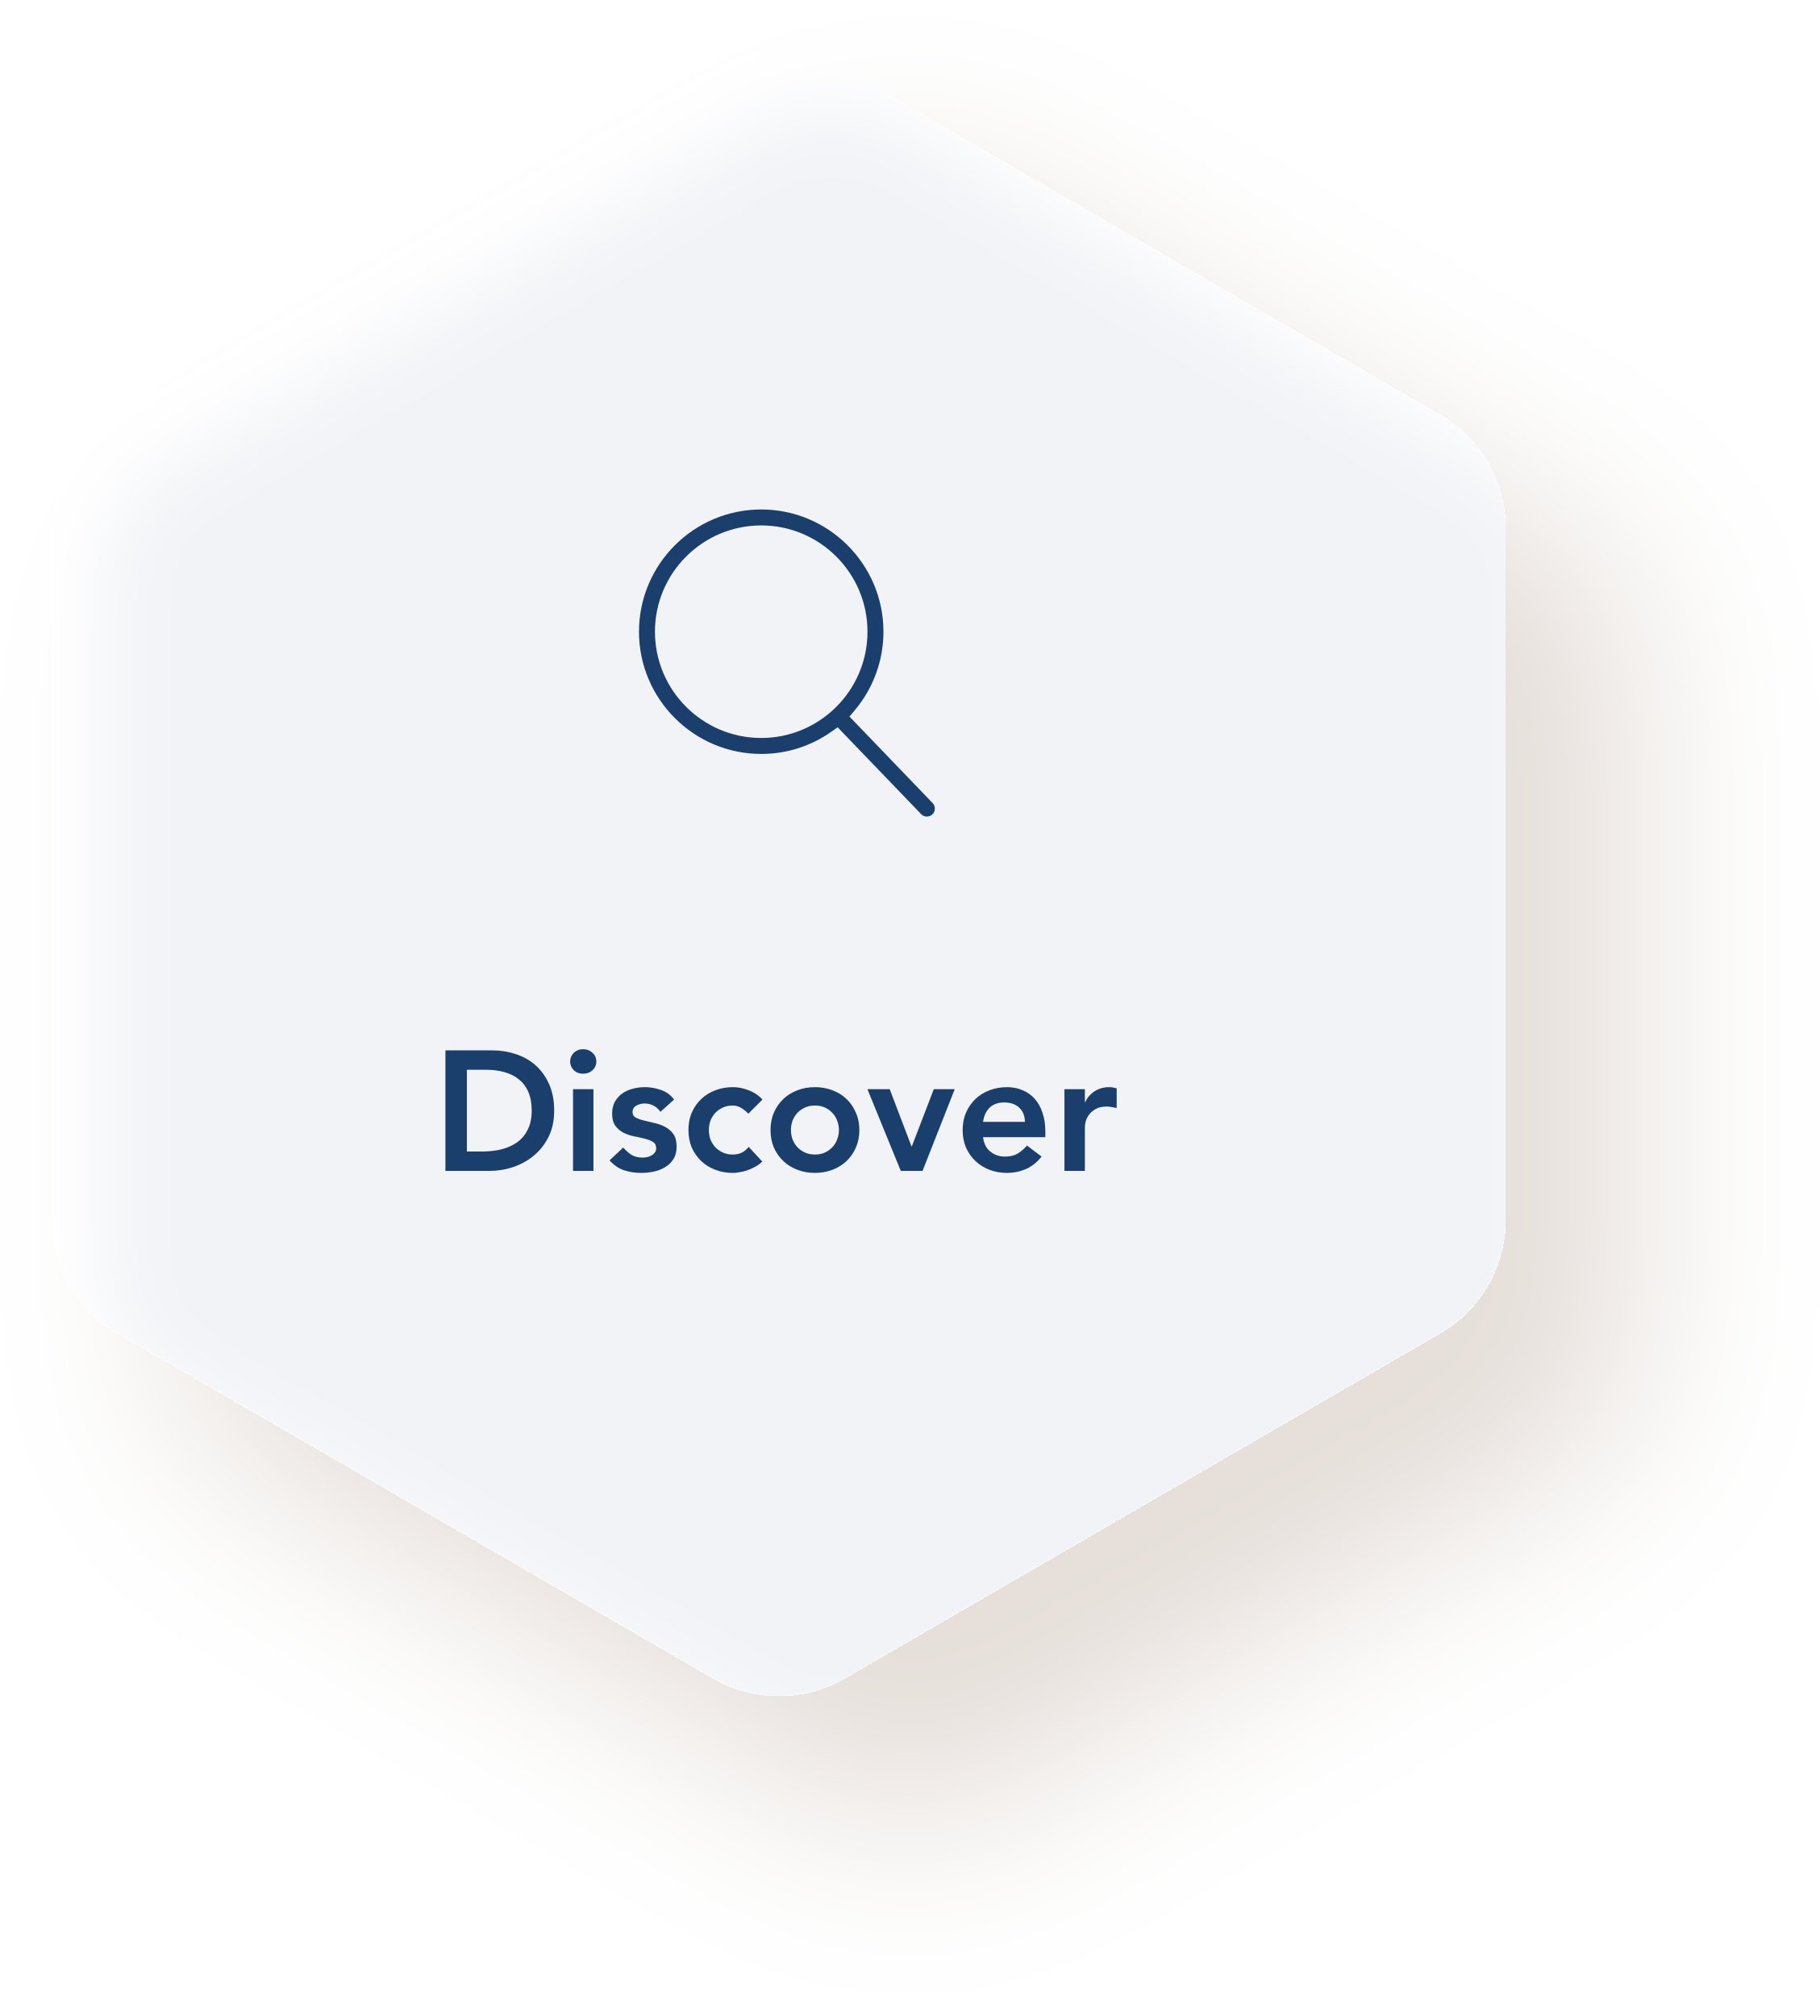
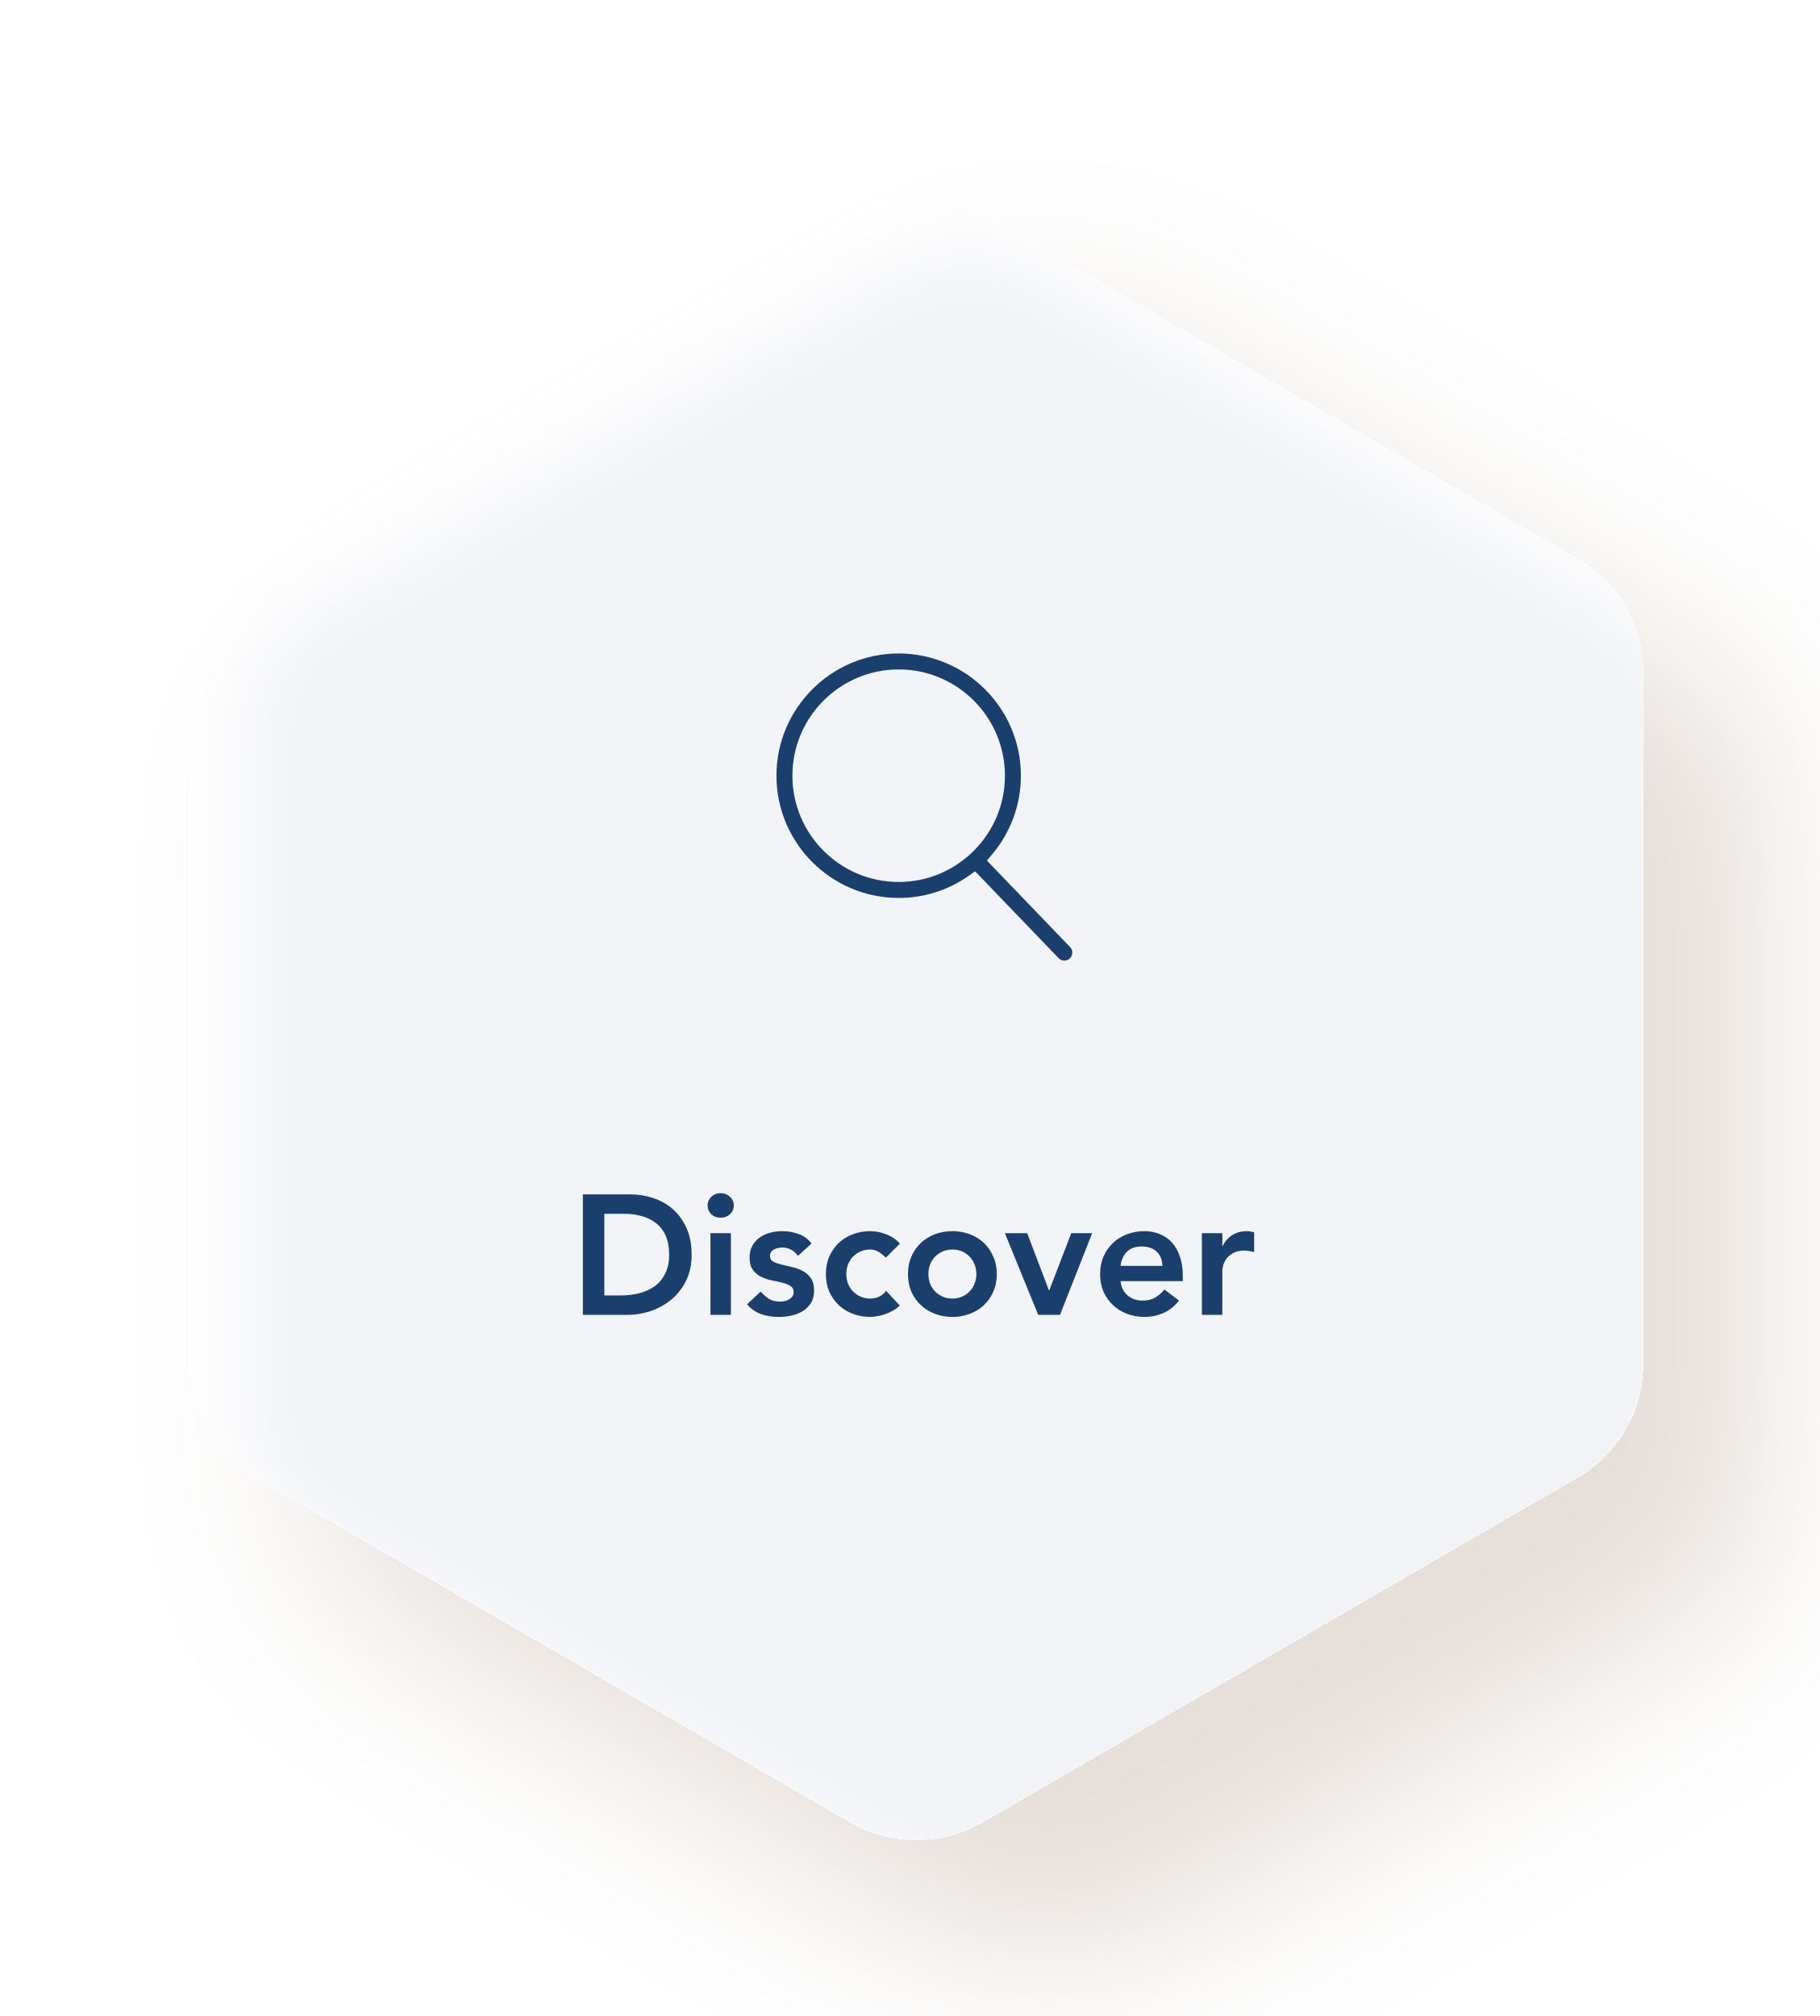
- <svg xmlns="http://www.w3.org/2000/svg" width="139" height="154" viewBox="0 0 139 154" fill="none">
+ <svg xmlns="http://www.w3.org/2000/svg" width="139" height="154" viewBox="-10.5 -11 139 154" fill="none">
  <g filter="url(#filter0_di_1_80)">
    <path d="M110.014 31.714C113.1 33.503 115 36.8 115 40.367V93.177C115 96.744 113.1 100.041 110.014 101.829L64.514 128.196C61.413 129.993 57.587 129.993 54.486 128.196L8.986 101.829C5.9 100.041 4 96.744 4 93.177V40.367C4 36.8 5.9 33.503 8.986 31.714L54.486 5.348C57.587 3.551 61.413 3.551 64.514 5.348L110.014 31.714Z" fill="#F2F3F7" />
  </g>
  <path d="M34.027 80.238H37.654C38.261 80.238 38.846 80.334 39.409 80.524C39.972 80.706 40.471 80.988 40.904 81.369C41.337 81.751 41.684 82.232 41.944 82.812C42.204 83.384 42.334 84.06 42.334 84.84C42.334 85.629 42.182 86.314 41.879 86.894C41.584 87.466 41.199 87.943 40.722 88.324C40.254 88.697 39.73 88.979 39.149 89.169C38.577 89.351 38.014 89.442 37.459 89.442H34.027V80.238ZM36.887 87.96C37.398 87.96 37.879 87.904 38.33 87.791C38.789 87.67 39.188 87.488 39.526 87.245C39.864 86.994 40.128 86.673 40.319 86.283C40.518 85.885 40.618 85.404 40.618 84.84C40.618 84.286 40.531 83.809 40.358 83.41C40.185 83.012 39.942 82.691 39.63 82.448C39.327 82.197 38.963 82.015 38.538 81.902C38.122 81.781 37.663 81.72 37.16 81.72H35.665V87.96H36.887ZM43.774 83.202H45.334V89.442H43.774V83.202ZM43.553 81.083C43.553 80.832 43.644 80.615 43.826 80.433C44.017 80.243 44.255 80.147 44.541 80.147C44.827 80.147 45.066 80.238 45.256 80.42C45.456 80.594 45.555 80.815 45.555 81.083C45.555 81.352 45.456 81.577 45.256 81.759C45.066 81.933 44.827 82.019 44.541 82.019C44.255 82.019 44.017 81.928 43.826 81.746C43.644 81.556 43.553 81.335 43.553 81.083ZM50.453 84.931C50.15 84.507 49.742 84.294 49.231 84.294C49.023 84.294 48.819 84.346 48.62 84.45C48.421 84.554 48.321 84.723 48.321 84.957C48.321 85.148 48.404 85.287 48.568 85.373C48.733 85.46 48.941 85.534 49.192 85.594C49.444 85.655 49.712 85.72 49.998 85.789C50.293 85.85 50.566 85.95 50.817 86.088C51.069 86.218 51.276 86.4 51.441 86.634C51.606 86.868 51.688 87.189 51.688 87.596C51.688 87.969 51.606 88.285 51.441 88.545C51.285 88.797 51.077 89 50.817 89.156C50.566 89.312 50.28 89.425 49.959 89.494C49.639 89.564 49.318 89.598 48.997 89.598C48.512 89.598 48.066 89.529 47.658 89.39C47.251 89.252 46.887 89 46.566 88.636L47.606 87.661C47.806 87.887 48.018 88.073 48.243 88.22C48.477 88.359 48.759 88.428 49.088 88.428C49.201 88.428 49.318 88.415 49.439 88.389C49.56 88.363 49.673 88.32 49.777 88.259C49.881 88.199 49.964 88.125 50.024 88.038C50.093 87.943 50.128 87.835 50.128 87.713C50.128 87.497 50.046 87.336 49.881 87.232C49.717 87.128 49.508 87.046 49.257 86.985C49.006 86.916 48.733 86.855 48.438 86.803C48.152 86.743 47.883 86.652 47.632 86.53C47.381 86.4 47.173 86.223 47.008 85.997C46.843 85.772 46.761 85.46 46.761 85.061C46.761 84.715 46.831 84.416 46.969 84.164C47.117 83.904 47.307 83.692 47.541 83.527C47.775 83.363 48.044 83.241 48.347 83.163C48.651 83.085 48.958 83.046 49.27 83.046C49.686 83.046 50.098 83.12 50.505 83.267C50.913 83.406 51.242 83.649 51.493 83.995L50.453 84.931ZM57.166 85.074C56.984 84.884 56.793 84.732 56.594 84.619C56.394 84.507 56.191 84.45 55.983 84.45C55.697 84.45 55.441 84.502 55.216 84.606C54.99 84.71 54.795 84.849 54.631 85.022C54.475 85.196 54.353 85.395 54.267 85.62C54.189 85.846 54.15 86.08 54.15 86.322C54.15 86.565 54.189 86.799 54.267 87.024C54.353 87.25 54.475 87.449 54.631 87.622C54.795 87.796 54.99 87.934 55.216 88.038C55.441 88.142 55.697 88.194 55.983 88.194C56.225 88.194 56.451 88.147 56.659 88.051C56.867 87.947 57.044 87.8 57.192 87.609L58.232 88.727C58.076 88.883 57.894 89.018 57.686 89.13C57.486 89.243 57.283 89.334 57.075 89.403C56.867 89.473 56.667 89.52 56.477 89.546C56.286 89.581 56.121 89.598 55.983 89.598C55.515 89.598 55.073 89.52 54.657 89.364C54.241 89.208 53.881 88.987 53.578 88.701C53.274 88.415 53.032 88.073 52.85 87.674C52.676 87.267 52.59 86.816 52.59 86.322C52.59 85.828 52.676 85.382 52.85 84.983C53.032 84.576 53.274 84.229 53.578 83.943C53.881 83.657 54.241 83.436 54.657 83.28C55.073 83.124 55.515 83.046 55.983 83.046C56.381 83.046 56.78 83.124 57.179 83.28C57.586 83.428 57.941 83.666 58.245 83.995L57.166 85.074ZM58.861 86.322C58.861 85.828 58.948 85.382 59.121 84.983C59.303 84.576 59.546 84.229 59.849 83.943C60.152 83.657 60.512 83.436 60.928 83.28C61.344 83.124 61.786 83.046 62.254 83.046C62.722 83.046 63.164 83.124 63.58 83.28C63.996 83.436 64.356 83.657 64.659 83.943C64.962 84.229 65.201 84.576 65.374 84.983C65.556 85.382 65.647 85.828 65.647 86.322C65.647 86.816 65.556 87.267 65.374 87.674C65.201 88.073 64.962 88.415 64.659 88.701C64.356 88.987 63.996 89.208 63.58 89.364C63.164 89.52 62.722 89.598 62.254 89.598C61.786 89.598 61.344 89.52 60.928 89.364C60.512 89.208 60.152 88.987 59.849 88.701C59.546 88.415 59.303 88.073 59.121 87.674C58.948 87.267 58.861 86.816 58.861 86.322ZM60.421 86.322C60.421 86.565 60.46 86.799 60.538 87.024C60.625 87.25 60.746 87.449 60.902 87.622C61.067 87.796 61.262 87.934 61.487 88.038C61.712 88.142 61.968 88.194 62.254 88.194C62.54 88.194 62.796 88.142 63.021 88.038C63.246 87.934 63.437 87.796 63.593 87.622C63.758 87.449 63.879 87.25 63.957 87.024C64.044 86.799 64.087 86.565 64.087 86.322C64.087 86.08 64.044 85.846 63.957 85.62C63.879 85.395 63.758 85.196 63.593 85.022C63.437 84.849 63.246 84.71 63.021 84.606C62.796 84.502 62.54 84.45 62.254 84.45C61.968 84.45 61.712 84.502 61.487 84.606C61.262 84.71 61.067 84.849 60.902 85.022C60.746 85.196 60.625 85.395 60.538 85.62C60.46 85.846 60.421 86.08 60.421 86.322ZM66.263 83.202H67.966L69.63 87.57H69.656L71.333 83.202H72.932L70.475 89.442H68.811L66.263 83.202ZM75.097 86.868C75.149 87.336 75.331 87.7 75.643 87.96C75.955 88.22 76.332 88.35 76.774 88.35C77.164 88.35 77.489 88.272 77.749 88.116C78.017 87.952 78.251 87.748 78.451 87.505L79.569 88.35C79.205 88.801 78.797 89.122 78.347 89.312C77.896 89.503 77.424 89.598 76.93 89.598C76.462 89.598 76.02 89.52 75.604 89.364C75.188 89.208 74.828 88.987 74.525 88.701C74.222 88.415 73.979 88.073 73.797 87.674C73.624 87.267 73.537 86.816 73.537 86.322C73.537 85.828 73.624 85.382 73.797 84.983C73.979 84.576 74.222 84.229 74.525 83.943C74.828 83.657 75.188 83.436 75.604 83.28C76.02 83.124 76.462 83.046 76.93 83.046C77.363 83.046 77.757 83.124 78.113 83.28C78.477 83.428 78.784 83.644 79.036 83.93C79.296 84.216 79.495 84.572 79.634 84.996C79.781 85.412 79.855 85.893 79.855 86.439V86.868H75.097ZM78.295 85.698C78.286 85.239 78.143 84.879 77.866 84.619C77.588 84.351 77.203 84.216 76.709 84.216C76.241 84.216 75.868 84.351 75.591 84.619C75.322 84.888 75.157 85.248 75.097 85.698H78.295ZM81.314 83.202H82.874V84.19H82.9C83.073 83.826 83.32 83.545 83.641 83.345C83.961 83.146 84.33 83.046 84.746 83.046C84.841 83.046 84.932 83.055 85.019 83.072C85.114 83.09 85.209 83.111 85.305 83.137V84.645C85.175 84.611 85.045 84.585 84.915 84.567C84.793 84.541 84.672 84.528 84.551 84.528C84.187 84.528 83.892 84.598 83.667 84.736C83.45 84.866 83.281 85.018 83.16 85.191C83.047 85.365 82.969 85.538 82.926 85.711C82.891 85.885 82.874 86.015 82.874 86.101V89.442H81.314V83.202Z" fill="#1A3F6C" />
  <path d="M58.151 38.568C63.492 38.568 67.837 42.915 67.837 48.255C67.837 50.541 67.033 52.736 65.565 54.482L65.362 54.723L65.581 54.95L71.497 61.103C71.863 61.484 71.851 62.093 71.47 62.459C71.291 62.632 71.055 62.727 70.805 62.727C70.542 62.727 70.298 62.623 70.115 62.433L64.153 56.233L63.945 56.016L63.7 56.189C62.066 57.337 60.156 57.942 58.151 57.942C52.81 57.942 48.464 53.596 48.463 48.255C48.463 42.914 52.81 38.568 58.151 38.568ZM58.151 40.487C53.867 40.487 50.382 43.971 50.382 48.255C50.383 52.539 53.867 56.023 58.151 56.023C62.434 56.023 65.918 52.539 65.918 48.255C65.918 43.971 62.435 40.487 58.151 40.487Z" fill="#1A3F6C" stroke="#F2F3F7" stroke-width="0.7" />
  <defs>
    <filter id="filter0_di_1_80" x="0" y="0" width="139" height="153.544" filterUnits="userSpaceOnUse" color-interpolation-filters="sRGB">
      <feFlood flood-opacity="0" result="BackgroundImageFix" />
      <feColorMatrix in="SourceAlpha" type="matrix" values="0 0 0 0 0 0 0 0 0 0 0 0 0 0 0 0 0 0 127 0" result="hardAlpha" />
      <feOffset dx="10" dy="10" />
      <feGaussianBlur stdDeviation="7" />
      <feComposite in2="hardAlpha" operator="out" />
      <feColorMatrix type="matrix" values="0 0 0 0 0.898 0 0 0 0 0.871 0 0 0 0 0.851 0 0 0 1 0" />
      <feBlend mode="normal" in2="BackgroundImageFix" result="effect1_dropShadow_1_80" />
      <feBlend mode="normal" in="SourceGraphic" in2="effect1_dropShadow_1_80" result="shape" />
      <feColorMatrix in="SourceAlpha" type="matrix" values="0 0 0 0 0 0 0 0 0 0 0 0 0 0 0 0 0 0 127 0" result="hardAlpha" />
      <feOffset dx="4" dy="4" />
      <feGaussianBlur stdDeviation="3" />
      <feComposite in2="hardAlpha" operator="arithmetic" k2="-1" k3="1" />
      <feColorMatrix type="matrix" values="0 0 0 0 1 0 0 0 0 1 0 0 0 0 1 0 0 0 1 0" />
      <feBlend mode="normal" in2="shape" result="effect2_innerShadow_1_80" />
    </filter>
  </defs>
</svg>
